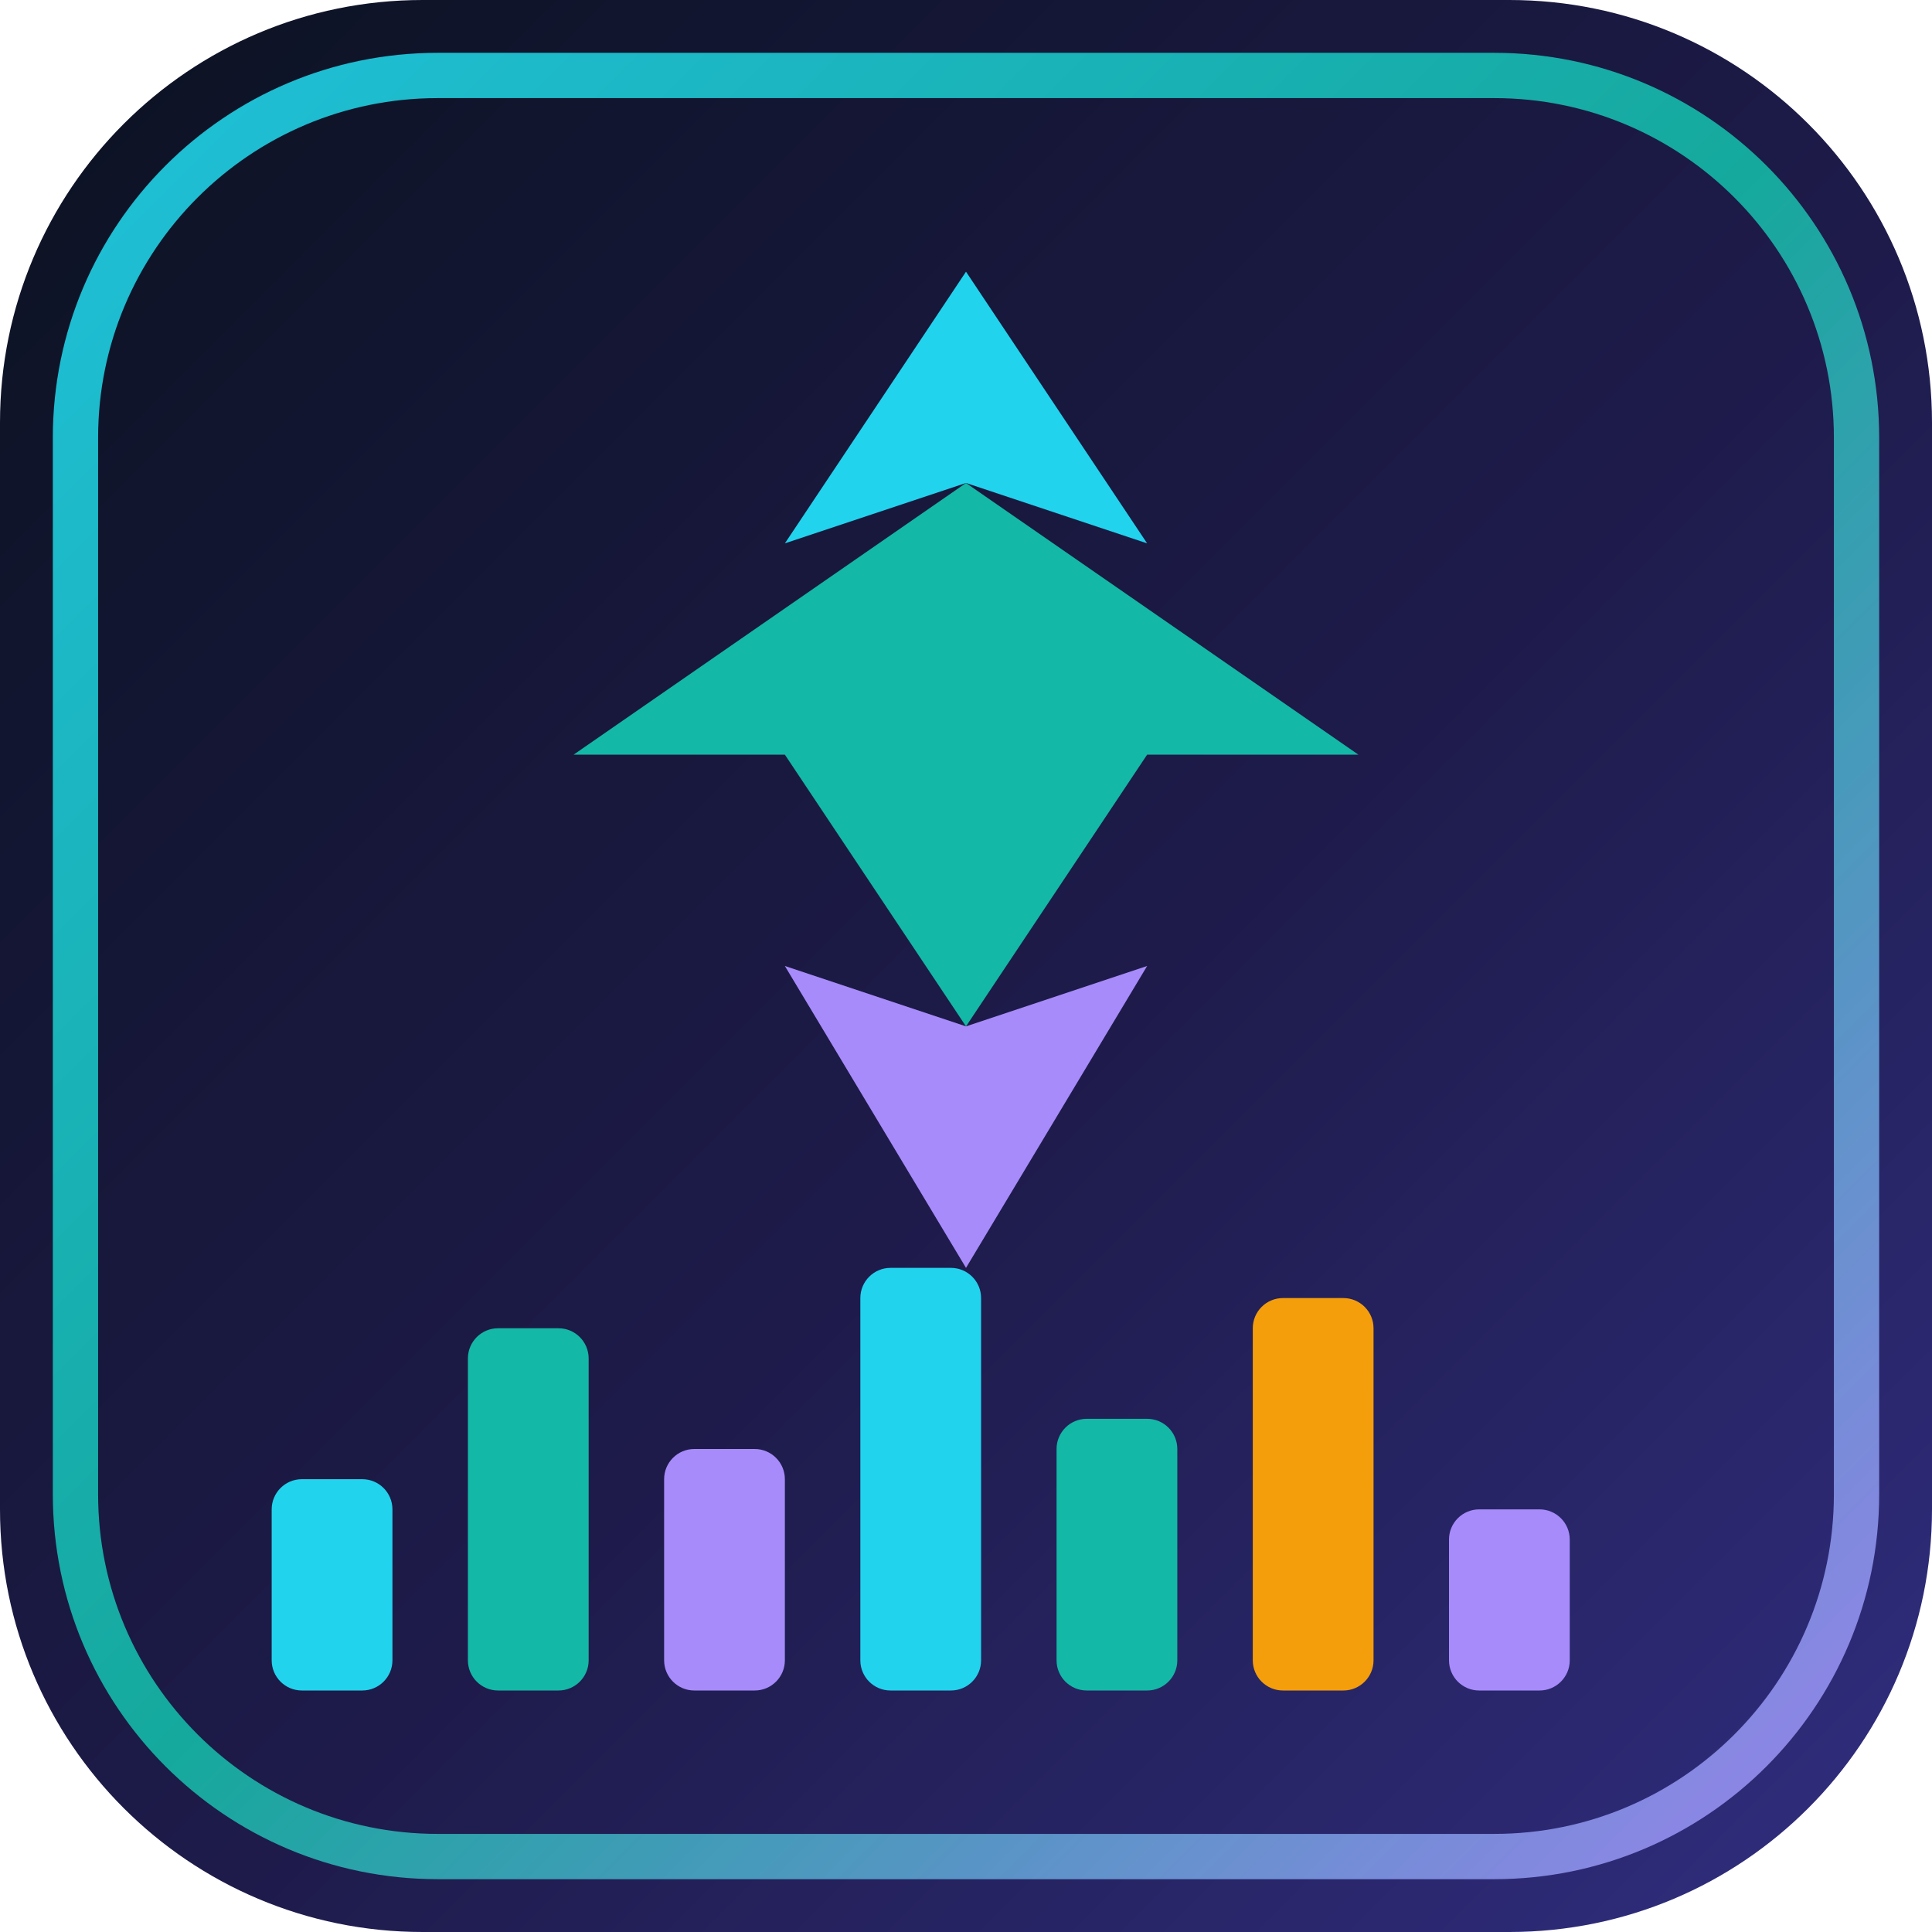
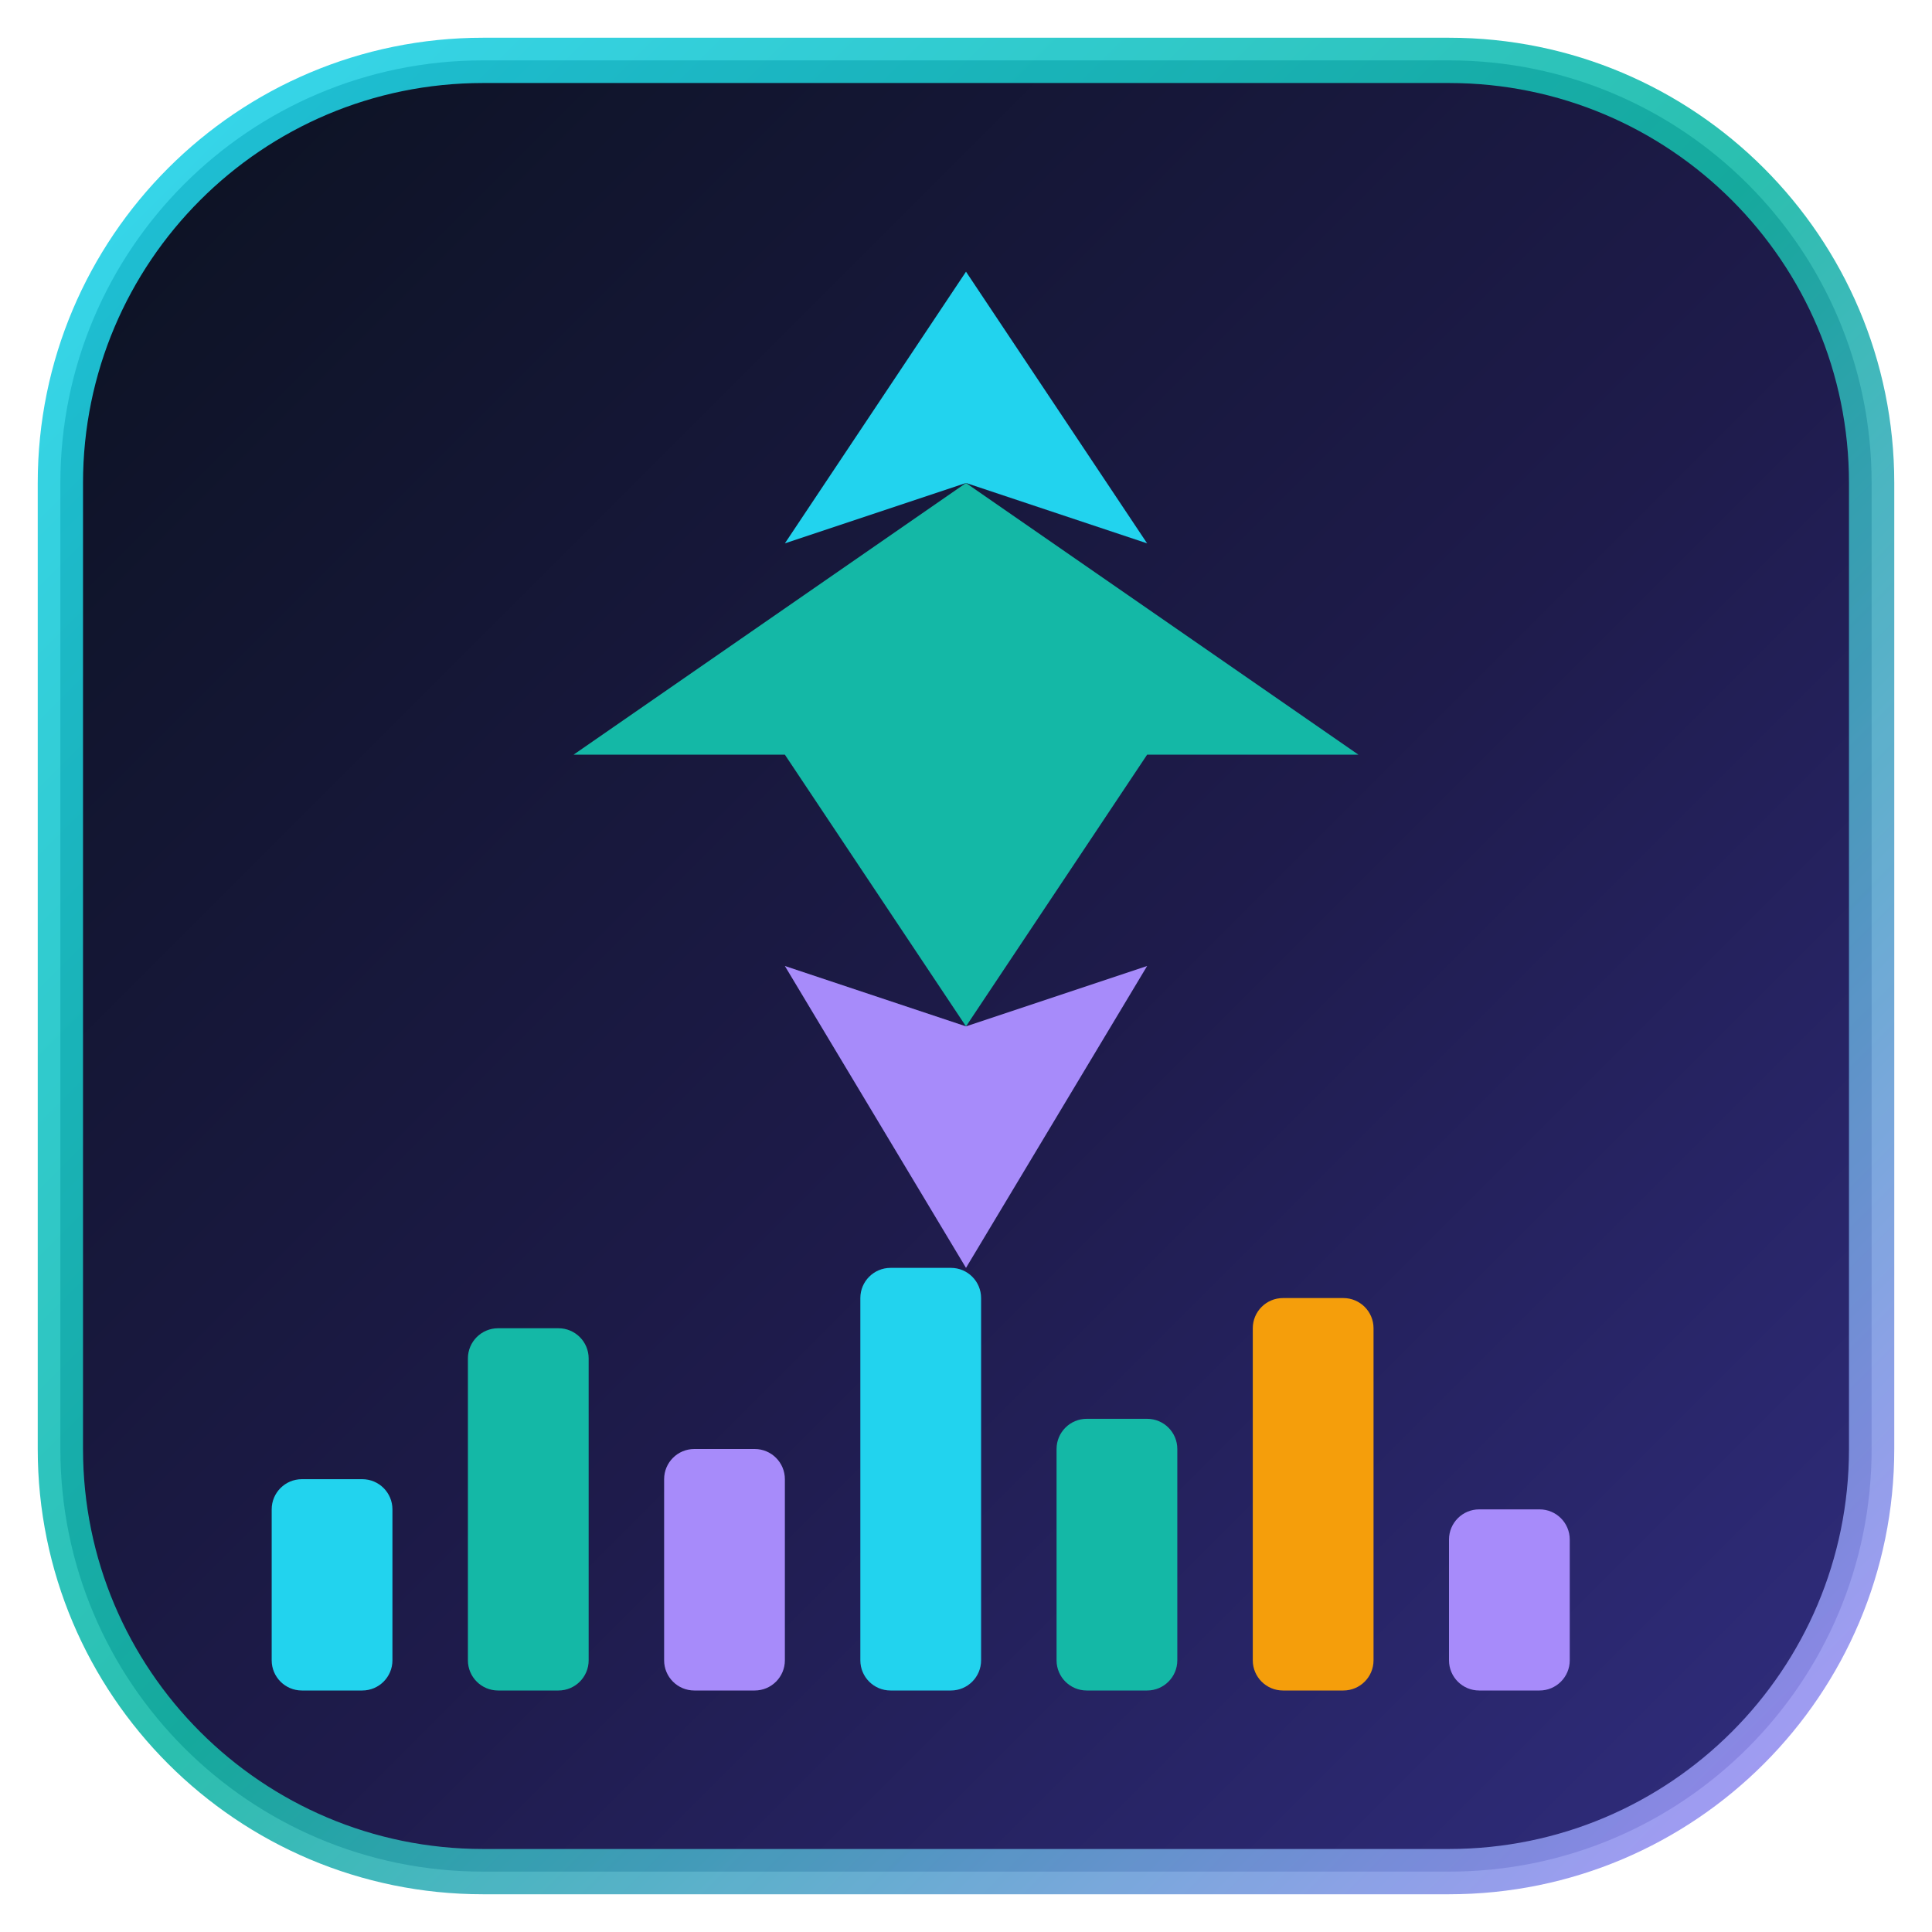
<svg xmlns="http://www.w3.org/2000/svg" viewBox="0 0 128 128" role="img" aria-label="Visualizer app mark">
  <defs>
    <linearGradient id="vzPlate" x1="0%" y1="0%" x2="100%" y2="100%">
      <stop offset="0%" stop-color="#0B1220" />
      <stop offset="55%" stop-color="#1E1B4B" />
      <stop offset="100%" stop-color="#312E81" />
    </linearGradient>
    <linearGradient id="vzRim" x1="0%" y1="0%" x2="100%" y2="100%">
      <stop offset="0%" stop-color="#22D3EE" />
      <stop offset="50%" stop-color="#14B8A6" />
      <stop offset="100%" stop-color="#A78BFA" />
    </linearGradient>
  </defs>
-   <rect width="128" height="128" rx="28" fill="url(#vzPlate)" />
-   <rect x="5" y="5" width="118" height="118" rx="24" fill="none" stroke="url(#vzRim)" stroke-width="3" opacity="0.9" />
+   <rect x="4" y="4" width="120" height="120" rx="28" ry="28" fill="url(#vzPlate)" />
+   <rect x="4" y="4" width="120" height="120" rx="28" ry="28" fill="none" stroke="url(#vzRim)" stroke-width="3" opacity="0.9" />
  <path d="M64 18 L76 36 L64 32 L52 36 Z" fill="#22D3EE" />
  <path d="M64 32 L90 50 L76 50 L64 68 L52 50 L38 50 Z" fill="#14B8A6" />
  <path d="M64 68 L76 64 L64 84 L52 64 Z" fill="#A78BFA" />
  <g transform="translate(18 112)">
    <rect x="0" y="-14" width="8" height="14" rx="2" fill="#22D3EE" />
    <rect x="13" y="-24" width="8" height="24" rx="2" fill="#14B8A6" />
    <rect x="26" y="-16" width="8" height="16" rx="2" fill="#A78BFA" />
    <rect x="39" y="-28" width="8" height="28" rx="2" fill="#22D3EE" />
    <rect x="52" y="-18" width="8" height="18" rx="2" fill="#14B8A6" />
    <rect x="65" y="-26" width="8" height="26" rx="2" fill="#F59E0B" />
    <rect x="78" y="-12" width="8" height="12" rx="2" fill="#A78BFA" />
  </g>
</svg>
